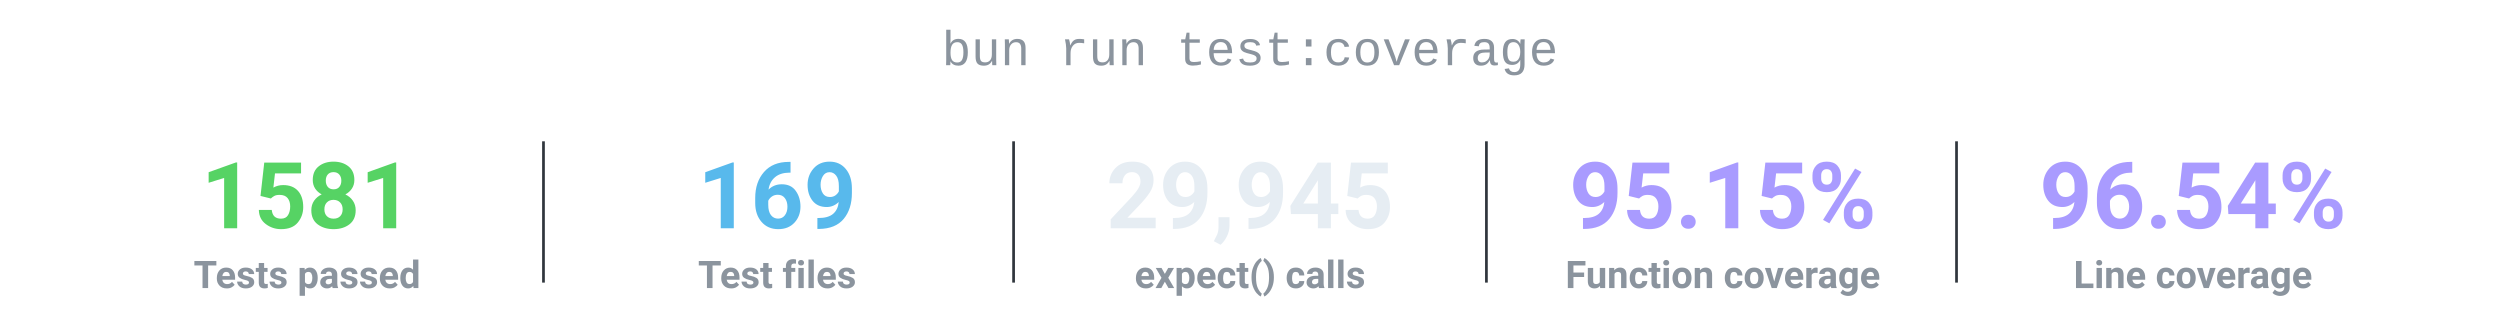
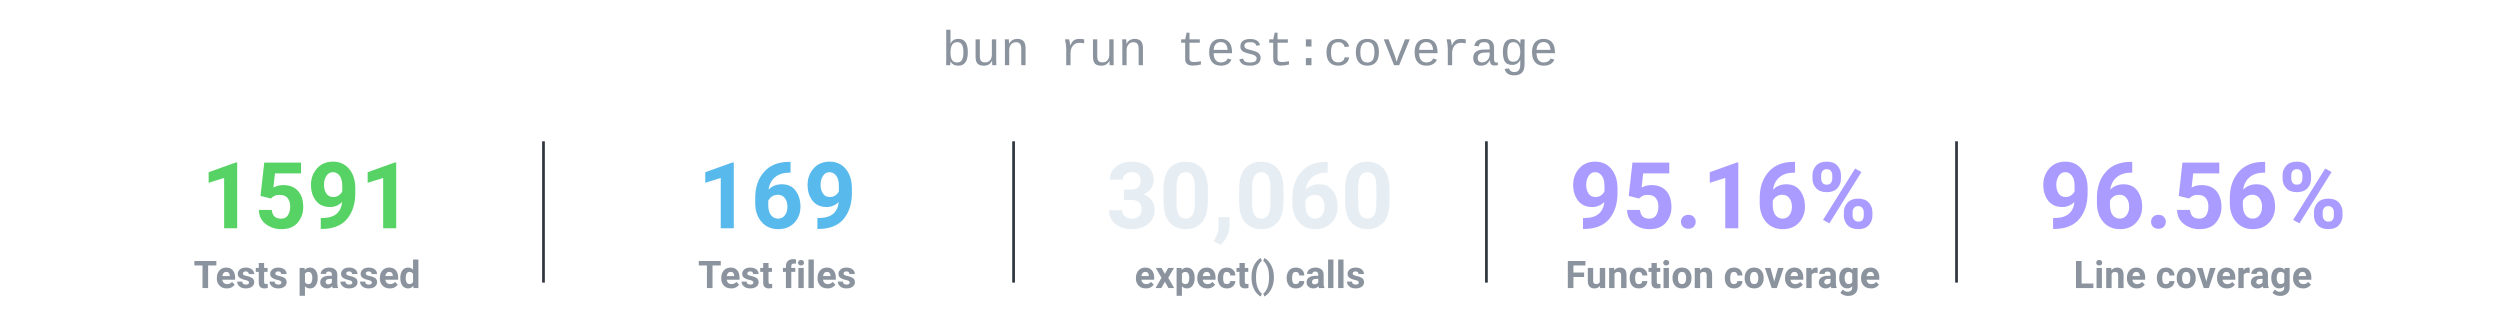
- <svg xmlns="http://www.w3.org/2000/svg" viewBox="0 0 920 122" width="920" height="122" role="img" aria-label="bun run test:coverage — 1581 tests passed, 169 test files, 29,945 expect() calls, 95.15% function coverage, 96.54% line coverage">
+ <svg xmlns="http://www.w3.org/2000/svg" viewBox="0 0 920 122" width="920" height="122" role="img" aria-label="bun run test:coverage — 1591 tests passed, 169 test files, 30,060 expect() calls, 95.16% function coverage, 96.56% line coverage">
  <style>
    .cmd { font-family: ui-monospace, SFMono-Regular, 'SF Mono', Menlo, Consolas, 'Liberation Mono', monospace; font-weight: 500; font-size: 18px; }
    .val { font-family: system-ui, -apple-system, BlinkMacSystemFont, 'Segoe UI', Roboto, sans-serif; font-weight: 700; font-size: 34px; }
    .lbl { font-family: system-ui, -apple-system, BlinkMacSystemFont, 'Segoe UI', Roboto, sans-serif; font-weight: 600; font-size: 14px; }
  </style>
  <text x="460" y="24" text-anchor="middle" class="cmd" fill="#8b949e">bun run test:coverage</text>
  <line x1="200" y1="52" x2="200" y2="104" stroke="#30363d" stroke-width="1" />
  <line x1="373" y1="52" x2="373" y2="104" stroke="#30363d" stroke-width="1" />
  <line x1="547" y1="52" x2="547" y2="104" stroke="#30363d" stroke-width="1" />
  <line x1="720" y1="52" x2="720" y2="104" stroke="#30363d" stroke-width="1" />
-   <text x="113" y="84" text-anchor="middle" class="val" fill="#56d364">1581</text>
+   <text x="113" y="84" text-anchor="middle" class="val" fill="#56d364">1591</text>
  <text x="113" y="106" text-anchor="middle" class="lbl" fill="#8b949e">Tests passed</text>
  <text x="286" y="84" text-anchor="middle" class="val" fill="#58b9ec">169</text>
  <text x="286" y="106" text-anchor="middle" class="lbl" fill="#8b949e">Test files</text>
-   <text x="460" y="84" text-anchor="middle" class="val" fill="#e6edf3">29,945</text>
+   <text x="460" y="84" text-anchor="middle" class="val" fill="#e6edf3">30,060</text>
  <text x="460" y="106" text-anchor="middle" class="lbl" fill="#8b949e">expect() calls</text>
-   <text x="634" y="84" text-anchor="middle" class="val" fill="#a99bff">95.15%</text>
+   <text x="634" y="84" text-anchor="middle" class="val" fill="#a99bff">95.16%</text>
  <text x="634" y="106" text-anchor="middle" class="lbl" fill="#8b949e">Function coverage</text>
-   <text x="807" y="84" text-anchor="middle" class="val" fill="#a99bff">96.54%</text>
+   <text x="807" y="84" text-anchor="middle" class="val" fill="#a99bff">96.56%</text>
  <text x="807" y="106" text-anchor="middle" class="lbl" fill="#8b949e">Line coverage</text>
</svg>
